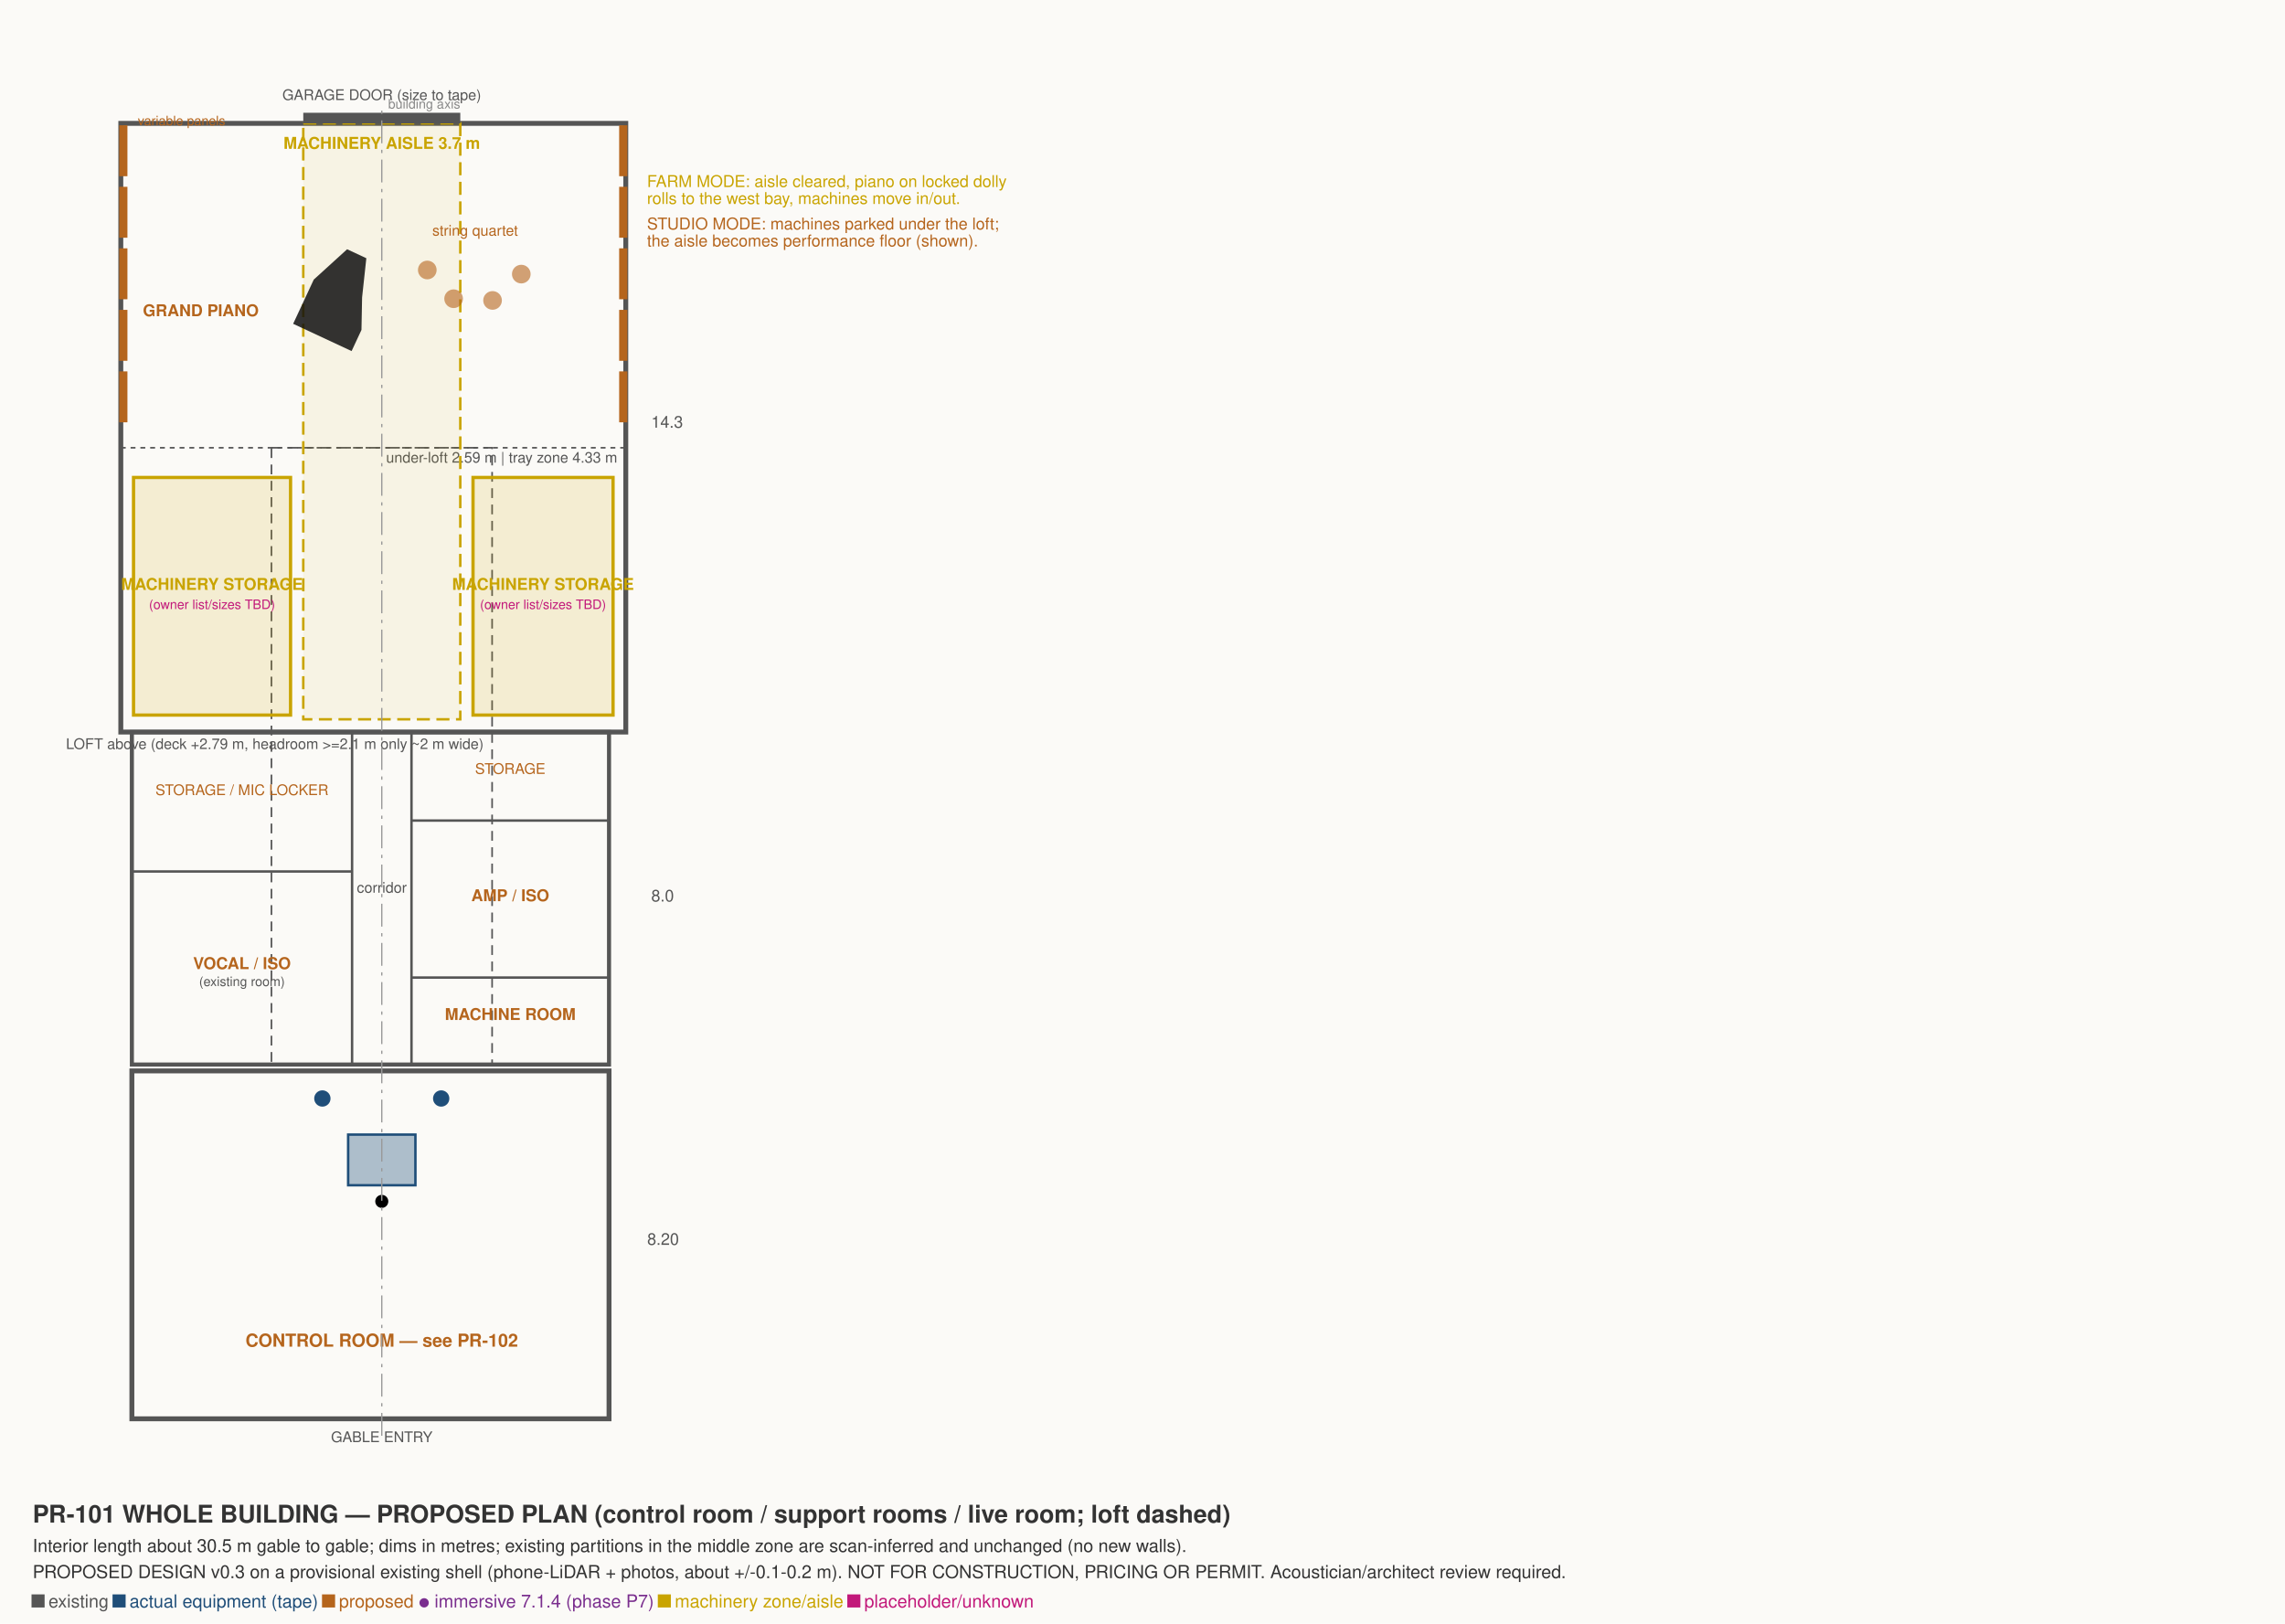
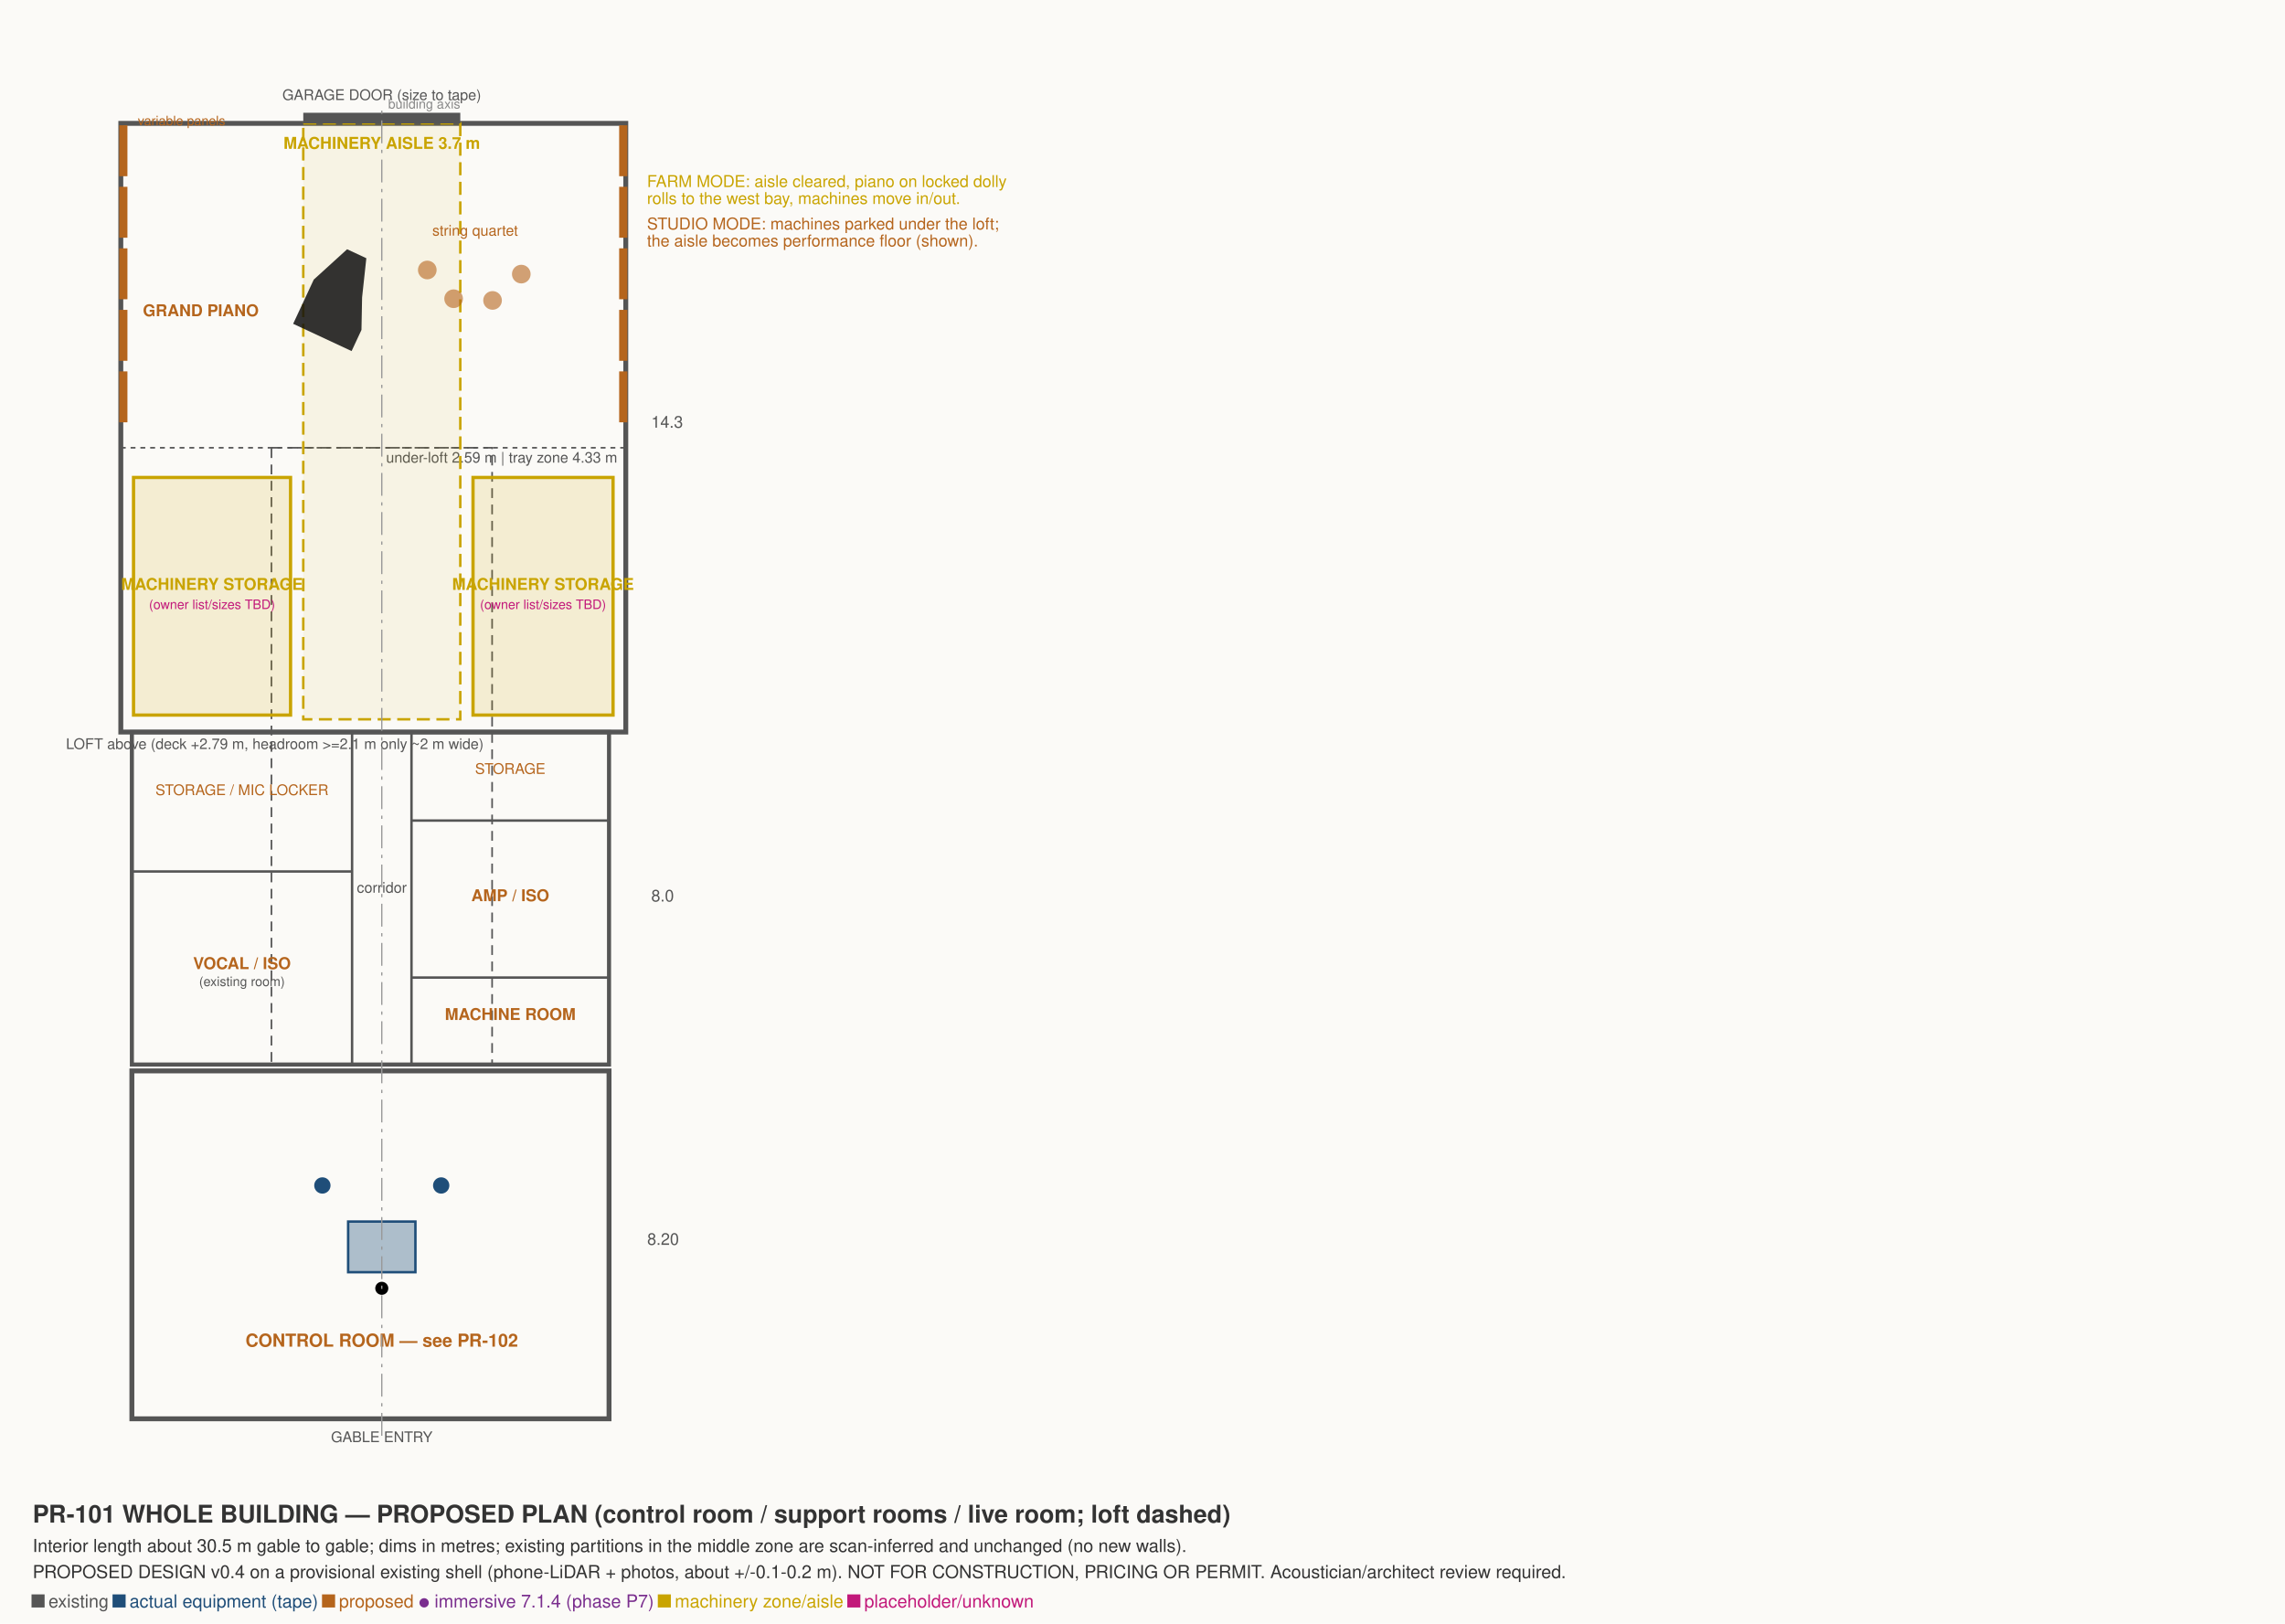
<svg xmlns="http://www.w3.org/2000/svg" width="1400" height="995" viewBox="0 0 1400 995" font-family="Helvetica,Arial,sans-serif">
  <rect width="1400" height="995" fill="#fbfaf7" />
  <rect x="80.8" y="656.206" width="292.344" height="213.174" fill="none" fill-opacity="1" stroke="#555" stroke-width="3" />
  <rect x="80.8" y="448.57" width="292.344" height="203.736" fill="none" fill-opacity="1" stroke="#555" stroke-width="2.5" />
  <rect x="74.014" y="75.6" width="309.4" height="372.97" fill="none" fill-opacity="1" stroke="#555" stroke-width="3" />
  <rect x="166.314" y="274.37" width="135.2" height="377.936" fill="none" fill-opacity="1" stroke="#555" stroke-width="1" stroke-dasharray="6 4" />
  <text x="296.314" y="458.97" font-size="9" text-anchor="end" fill="#555" font-weight="normal">LOFT above (deck +2.79 m, headroom &gt;=2.1 m only ~2 m wide)</text>
  <line x1="215.714" y1="652.306" x2="215.714" y2="448.57" stroke="#555" stroke-width="1.5" />
  <line x1="252.114" y1="652.306" x2="252.114" y2="448.57" stroke="#555" stroke-width="1.5" />
  <line x1="80.8" y1="534.006" x2="215.714" y2="534.006" stroke="#555" stroke-width="1.5" />
  <line x1="252.114" y1="599.006" x2="373.144" y2="599.006" stroke="#555" stroke-width="1.5" />
  <line x1="252.114" y1="502.806" x2="373.144" y2="502.806" stroke="#555" stroke-width="1.5" />
  <text x="233.914" y="547.006" font-size="9" text-anchor="middle" fill="#555" font-weight="normal">corridor</text>
  <text x="148.257" y="593.806" font-size="10" text-anchor="middle" fill="#b5651d" font-weight="bold">VOCAL / ISO</text>
  <text x="148.257" y="604.206" font-size="8" text-anchor="middle" fill="#555" font-weight="normal">(existing room)</text>
  <text x="312.629" y="625.006" font-size="10" text-anchor="middle" fill="#b5651d" font-weight="bold">MACHINE ROOM</text>
  <text x="312.629" y="552.206" font-size="10" text-anchor="middle" fill="#b5651d" font-weight="bold">AMP / ISO</text>
  <text x="148.257" y="487.206" font-size="9" text-anchor="middle" fill="#b5651d" font-weight="normal">STORAGE / MIC LOCKER</text>
  <text x="312.629" y="474.206" font-size="9" text-anchor="middle" fill="#b5651d" font-weight="normal">STORAGE</text>
  <line x1="74.014" y1="274.37" x2="383.414" y2="274.37" stroke="#555" stroke-dasharray="3 3" />
  <text x="378.214" y="283.47" font-size="9" text-anchor="end" fill="#555" font-weight="normal">under-loft 2.59 m | tray zone 4.33 m</text>
  <rect x="185.814" y="75.6" width="96.2" height="365.17" fill="#c9a400" fill-opacity="0.08" stroke="#c9a400" stroke-width="1.5" stroke-dasharray="8 4" />
  <text x="233.914" y="91.2" font-size="10" text-anchor="middle" fill="#c9a400" font-weight="bold">MACHINERY AISLE 3.7 m</text>
  <text x="396.414" y="114.6" font-size="10" fill="#c9a400">FARM MODE: aisle cleared, piano on locked dolly</text>
  <text x="396.414" y="125.0" font-size="10" fill="#c9a400">rolls to the west bay, machines move in/out.</text>
  <text x="396.414" y="140.6" font-size="10" fill="#b5651d">STUDIO MODE: machines parked under the loft;</text>
  <text x="396.414" y="151.0" font-size="10" fill="#b5651d">the aisle becomes performance floor (shown).</text>
  <rect x="81.814" y="292.57" width="96.2" height="145.6" fill="#c9a400" fill-opacity="0.15" stroke="#c9a400" stroke-width="2" />
  <text x="129.914" y="361.47" font-size="10" text-anchor="middle" fill="#c9a400" font-weight="bold">MACHINERY STORAGE</text>
  <text x="129.914" y="373.17" font-size="8" text-anchor="middle" fill="#c2187a" font-weight="normal">(owner list/sizes TBD)</text>
  <rect x="289.814" y="292.57" width="85.8" height="145.6" fill="#c9a400" fill-opacity="0.15" stroke="#c9a400" stroke-width="2" />
  <text x="332.714" y="361.47" font-size="10" text-anchor="middle" fill="#c9a400" font-weight="bold">MACHINERY STORAGE</text>
  <text x="332.714" y="373.17" font-size="8" text-anchor="middle" fill="#c2187a" font-weight="normal">(owner list/sizes TBD)</text>
  <rect x="185.814" y="69.1" width="96.2" height="6.5" fill="#555" />
  <text x="233.914" y="61.3" font-size="9" text-anchor="middle" fill="#555" font-weight="normal">GARAGE DOOR (size to tape)</text>
  <polygon points="179.605,198.419 215.423,215.121 221.466,202.161 221.853,182.26 224.453,158.227 212.671,152.733 192.242,171.32" fill="#111" fill-opacity="0.85" />
  <text x="158.514" y="193.77" font-size="10" text-anchor="end" fill="#b5651d" font-weight="bold">GRAND PIANO</text>
  <circle cx="261.796" cy="165.441" r="5.72" fill="#b5651d" fill-opacity="0.6" />
  <circle cx="277.928" cy="183.047" r="5.72" fill="#b5651d" fill-opacity="0.6" />
  <circle cx="301.785" cy="184.088" r="5.72" fill="#b5651d" fill-opacity="0.6" />
  <circle cx="319.391" cy="167.956" r="5.72" fill="#b5651d" fill-opacity="0.6" />
  <text x="291.114" y="144.37" font-size="9" text-anchor="middle" fill="#b5651d" font-weight="normal">string quartet</text>
  <line x1="75.574" y1="258.77" x2="75.574" y2="227.57" stroke="#b5651d" stroke-width="5" />
  <line x1="75.574" y1="221.07" x2="75.574" y2="189.87" stroke="#b5651d" stroke-width="5" />
  <line x1="75.574" y1="183.37" x2="75.574" y2="152.17" stroke="#b5651d" stroke-width="5" />
  <line x1="75.574" y1="145.67" x2="75.574" y2="114.47" stroke="#b5651d" stroke-width="5" />
  <line x1="75.574" y1="107.97" x2="75.574" y2="76.77" stroke="#b5651d" stroke-width="5" />
  <line x1="381.854" y1="258.77" x2="381.854" y2="227.57" stroke="#b5651d" stroke-width="5" />
  <line x1="381.854" y1="221.07" x2="381.854" y2="189.87" stroke="#b5651d" stroke-width="5" />
  <line x1="381.854" y1="183.37" x2="381.854" y2="152.17" stroke="#b5651d" stroke-width="5" />
  <line x1="381.854" y1="145.67" x2="381.854" y2="114.47" stroke="#b5651d" stroke-width="5" />
  <line x1="381.854" y1="107.97" x2="381.854" y2="76.77" stroke="#b5651d" stroke-width="5" />
  <text x="84.414" y="76.77" font-size="8" text-anchor="start" fill="#b5651d" font-weight="normal">variable panels</text>
-   <circle cx="197.514" cy="673.106" r="5" fill="#1f4e79" />
-   <circle cx="270.314" cy="673.106" r="5" fill="#1f4e79" />
-   <rect x="213.31" y="695.234" width="41.209" height="31.039" fill="#1f4e79" fill-opacity="0.35" stroke="#1f4e79" stroke-width="1.5" />
-   <circle cx="233.914" cy="736.156" r="4" fill="#000" />
+   <circle cx="197.514" cy="726.406" r="5" fill="#1f4e79" />
+   <circle cx="270.314" cy="726.406" r="5" fill="#1f4e79" />
+   <rect x="213.31" y="748.521" width="41.209" height="31.039" fill="#1f4e79" fill-opacity="0.35" stroke="#1f4e79" stroke-width="1.5" />
+   <circle cx="233.914" cy="789.43" r="4" fill="#000" />
  <text x="233.914" y="825.193" font-size="11" text-anchor="middle" fill="#b5651d" font-weight="bold">CONTROL ROOM — see PR-102</text>
  <text x="233.914" y="883.68" font-size="9" text-anchor="middle" fill="#555" font-weight="normal">GABLE ENTRY</text>
  <line x1="233.914" y1="879.78" x2="233.914" y2="67.8" stroke="#999" stroke-dasharray="14 4 2 4" stroke-width="0.8" />
  <text x="237.814" y="66.5" font-size="8" text-anchor="start" fill="#888" font-weight="normal">building axis</text>
  <text x="396.544" y="762.793" font-size="10" fill="#555">8.20</text>
  <text x="399.014" y="262.085" font-size="10" fill="#555">14.3</text>
  <text x="399.014" y="552.388" font-size="10" fill="#555">8.0</text>
  <g font-size="11" fill="#333">
    <text x="20" y="933" font-size="15" font-weight="bold">PR-101  WHOLE BUILDING — PROPOSED PLAN (control room / support rooms / live room; loft dashed)</text>
    <text x="20" y="951">Interior length about 30.5 m gable to gable; dims in metres; existing partitions in the middle zone are scan-inferred and unchanged (no new walls).</text>
-     <text x="20" y="967">PROPOSED DESIGN v0.3 on a provisional existing shell (phone-LiDAR + photos, about +/-0.1-0.2 m). NOT FOR CONSTRUCTION, PRICING OR PERMIT. Acoustician/architect review required.</text>
+     <text x="20" y="967">PROPOSED DESIGN v0.4 on a provisional existing shell (phone-LiDAR + photos, about +/-0.1-0.2 m). NOT FOR CONSTRUCTION, PRICING OR PERMIT. Acoustician/architect review required.</text>
    <text x="20" y="985">
      <tspan fill="#555">■ existing</tspan>
      <tspan fill="#1f4e79">■ actual equipment (tape)</tspan>
      <tspan fill="#b5651d">■ proposed</tspan>
      <tspan fill="#7a2e8e">● immersive 7.1.4 (phase P7)</tspan>
      <tspan fill="#c9a400">■ machinery zone/aisle</tspan>
      <tspan fill="#c2187a">■ placeholder/unknown</tspan>
    </text>
  </g>
</svg>
